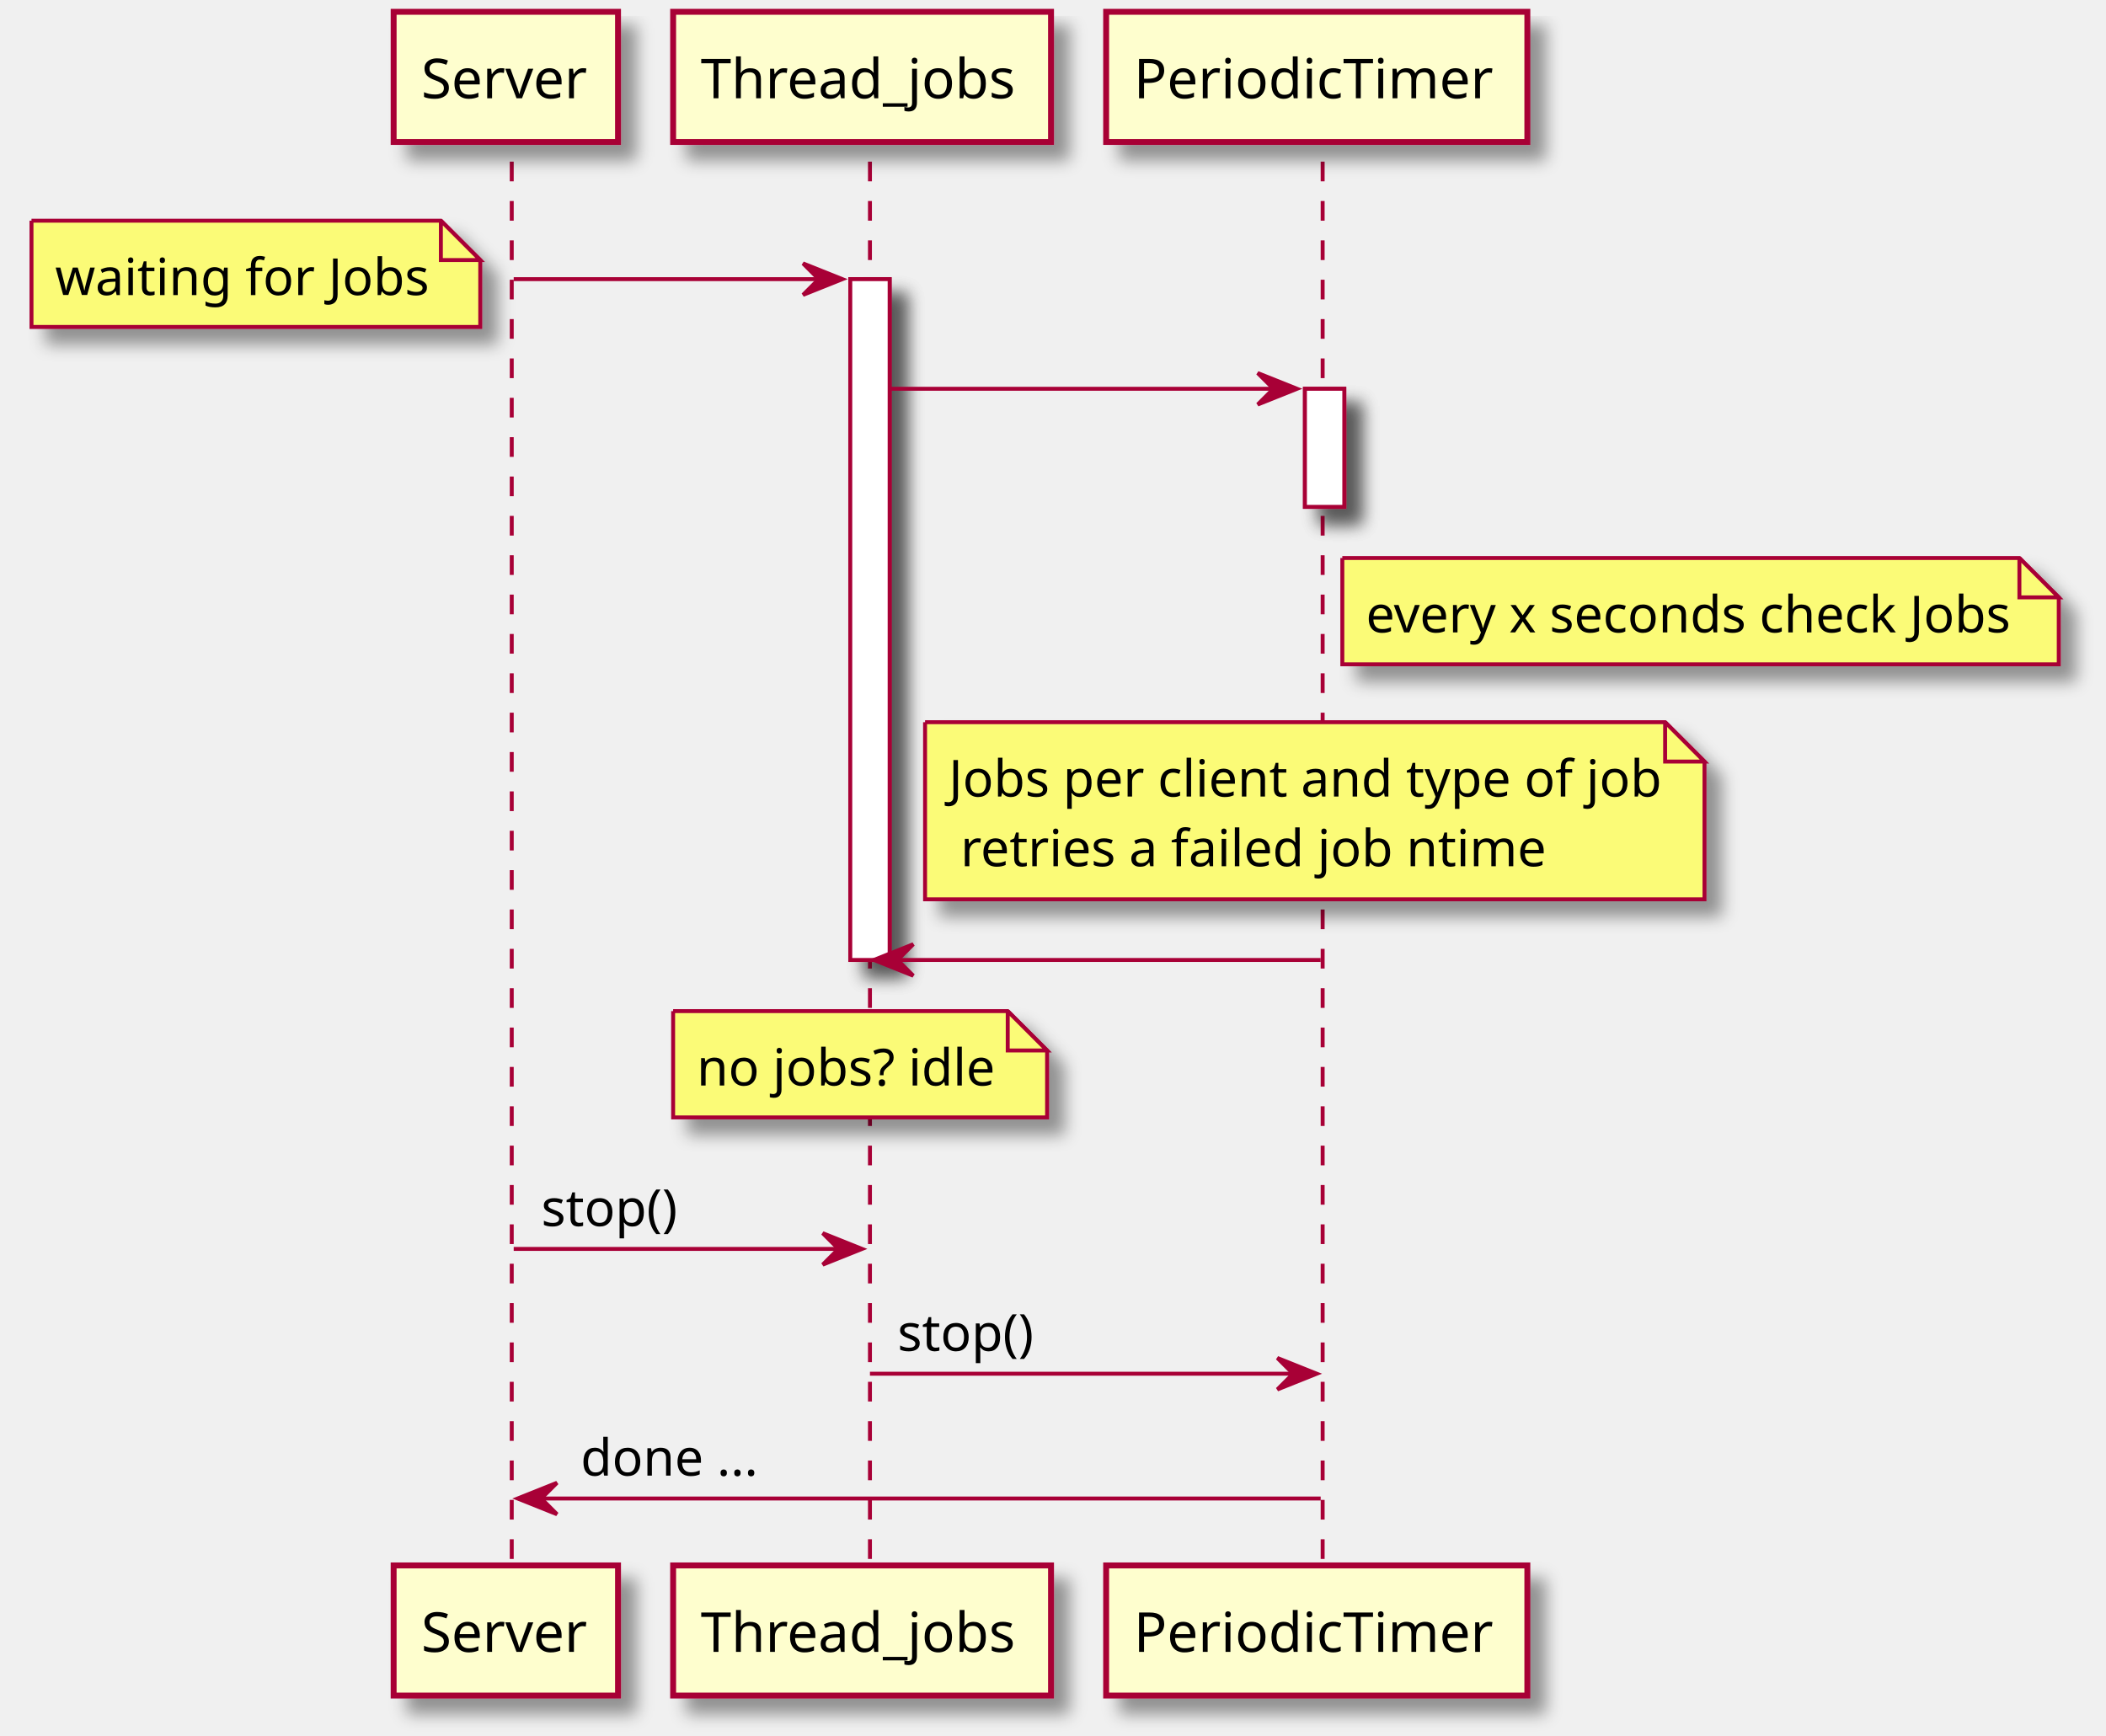
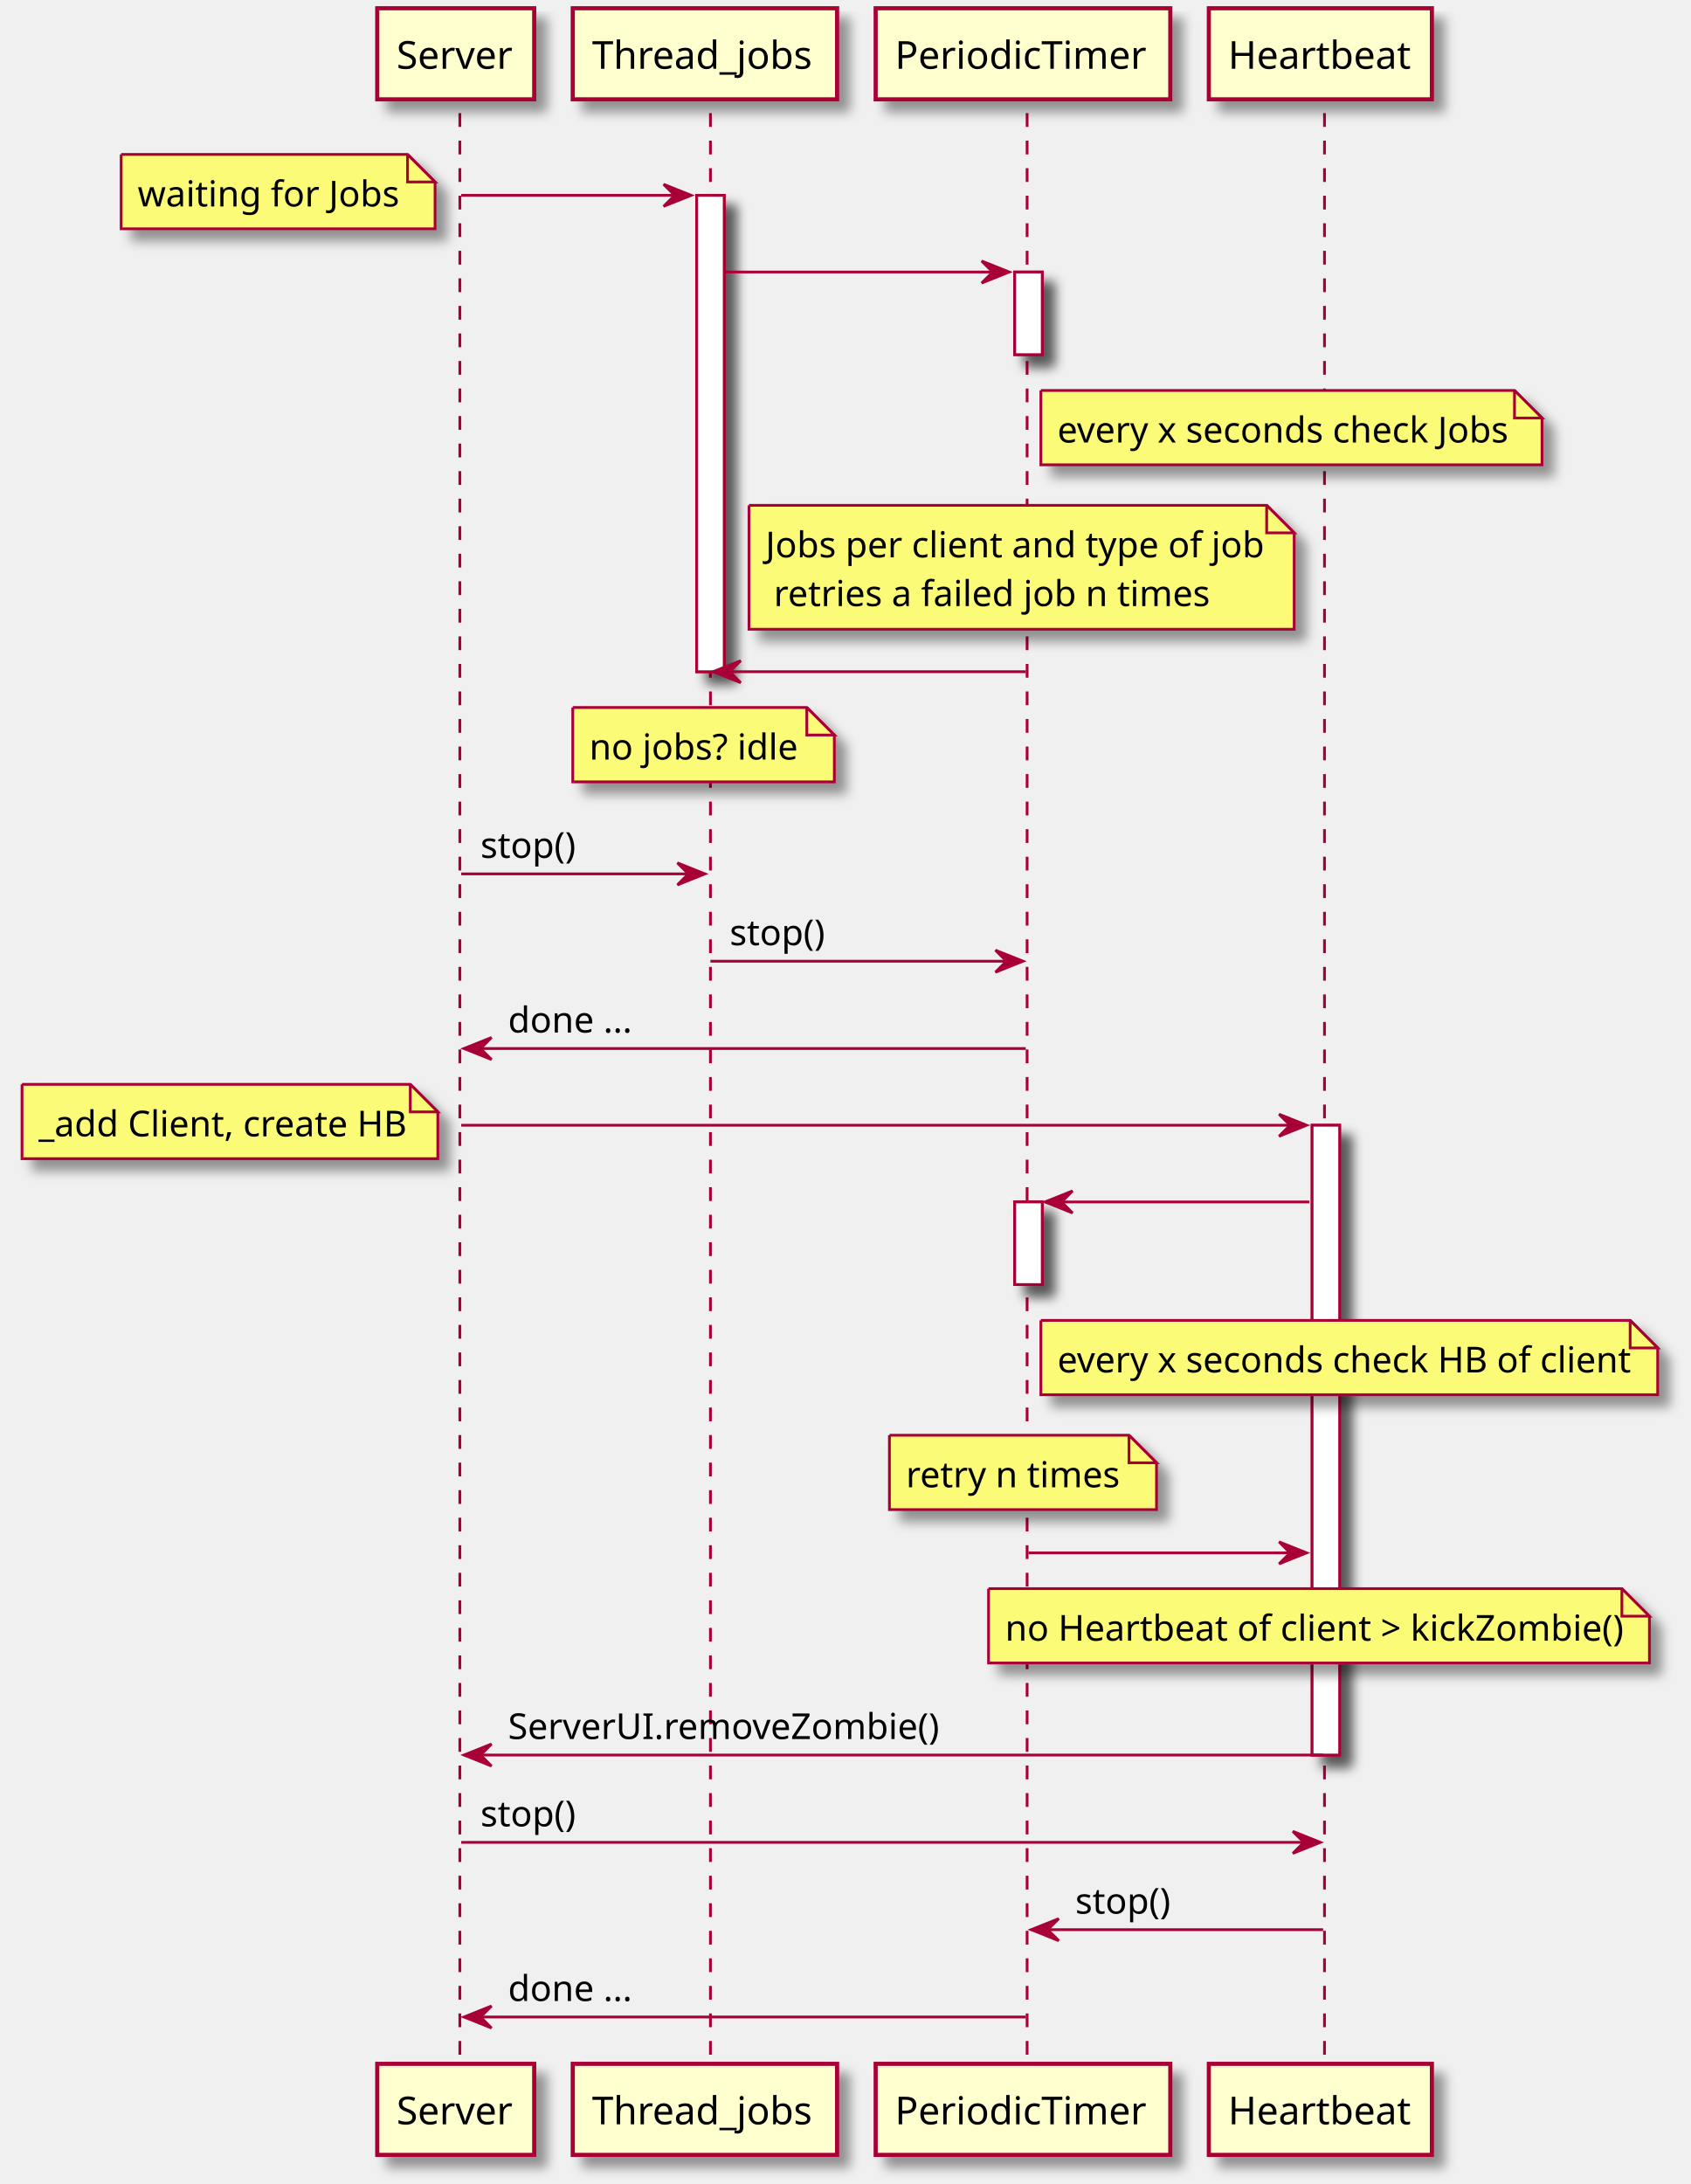
- <svg xmlns="http://www.w3.org/2000/svg" contentScriptType="application/ecmascript" contentStyleType="text/css" height="441px" preserveAspectRatio="none" style="width:535px;height:441px;" version="1.1" viewBox="0 0 535 441" width="535px" zoomAndPan="magnify">
+ <svg xmlns="http://www.w3.org/2000/svg" contentScriptType="application/ecmascript" contentStyleType="text/css" height="793px" preserveAspectRatio="none" style="width:614px;height:793px;" version="1.1" viewBox="0 0 614 793" width="614px" zoomAndPan="magnify">
  <defs>
-     <filter height="300%" id="fdr3zw2r897yl" width="300%" x="-1" y="-1">
+     <filter height="300%" id="fupz4bhxbh1pj" width="300%" x="-1" y="-1">
      <feGaussianBlur result="blurOut" stdDeviation="2.0" />
      <feColorMatrix in="blurOut" result="blurOut2" type="matrix" values="0 0 0 0 0 0 0 0 0 0 0 0 0 0 0 0 0 0 .4 0" />
      <feOffset dx="4.0" dy="4.0" in="blurOut2" result="blurOut3" />
      <feBlend in="SourceGraphic" in2="blurOut3" mode="normal" />
    </filter>
  </defs>
  <g>
-     <rect fill="#FFFFFF" filter="url(#fdr3zw2r897yl)" height="172.971" style="stroke: #A80036; stroke-width: 1.0;" width="10" x="216" y="70.921" />
-     <rect fill="#FFFFFF" filter="url(#fdr3zw2r897yl)" height="30" style="stroke: #A80036; stroke-width: 1.0;" width="10" x="331.5" y="98.774" />
-     <line style="stroke: #A80036; stroke-width: 1.0; stroke-dasharray: 5.0,5.0;" x1="130" x2="130" y1="41.068" y2="398.716" />
-     <line style="stroke: #A80036; stroke-width: 1.0; stroke-dasharray: 5.0,5.0;" x1="221" x2="221" y1="41.068" y2="398.716" />
-     <line style="stroke: #A80036; stroke-width: 1.0; stroke-dasharray: 5.0,5.0;" x1="336" x2="336" y1="41.068" y2="398.716" />
-     <rect fill="#FEFECE" filter="url(#fdr3zw2r897yl)" height="33.068" style="stroke: #A80036; stroke-width: 1.5;" width="57" x="100" y="3" />
-     <text fill="#000000" font-family="sans-serif" font-size="14" lengthAdjust="spacingAndGlyphs" textLength="43" x="107" y="24.966">Server</text>
-     <rect fill="#FEFECE" filter="url(#fdr3zw2r897yl)" height="33.068" style="stroke: #A80036; stroke-width: 1.5;" width="57" x="100" y="397.716" />
-     <text fill="#000000" font-family="sans-serif" font-size="14" lengthAdjust="spacingAndGlyphs" textLength="43" x="107" y="419.682">Server</text>
-     <rect fill="#FEFECE" filter="url(#fdr3zw2r897yl)" height="33.068" style="stroke: #A80036; stroke-width: 1.5;" width="96" x="171" y="3" />
-     <text fill="#000000" font-family="sans-serif" font-size="14" lengthAdjust="spacingAndGlyphs" textLength="82" x="178" y="24.966">Thread_jobs</text>
-     <rect fill="#FEFECE" filter="url(#fdr3zw2r897yl)" height="33.068" style="stroke: #A80036; stroke-width: 1.5;" width="96" x="171" y="397.716" />
-     <text fill="#000000" font-family="sans-serif" font-size="14" lengthAdjust="spacingAndGlyphs" textLength="82" x="178" y="419.682">Thread_jobs</text>
-     <rect fill="#FEFECE" filter="url(#fdr3zw2r897yl)" height="33.068" style="stroke: #A80036; stroke-width: 1.5;" width="107" x="281" y="3" />
-     <text fill="#000000" font-family="sans-serif" font-size="14" lengthAdjust="spacingAndGlyphs" textLength="93" x="288" y="24.966">PeriodicTimer</text>
-     <rect fill="#FEFECE" filter="url(#fdr3zw2r897yl)" height="33.068" style="stroke: #A80036; stroke-width: 1.5;" width="107" x="281" y="397.716" />
-     <text fill="#000000" font-family="sans-serif" font-size="14" lengthAdjust="spacingAndGlyphs" textLength="93" x="288" y="419.682">PeriodicTimer</text>
-     <rect fill="#FFFFFF" filter="url(#fdr3zw2r897yl)" height="172.971" style="stroke: #A80036; stroke-width: 1.0;" width="10" x="216" y="70.921" />
-     <rect fill="#FFFFFF" filter="url(#fdr3zw2r897yl)" height="30" style="stroke: #A80036; stroke-width: 1.0;" width="10" x="331.5" y="98.774" />
-     <polygon fill="#A80036" points="204,66.921,214,70.921,204,74.921,208,70.921" style="stroke: #A80036; stroke-width: 1.0;" />
-     <line style="stroke: #A80036; stroke-width: 1.0;" x1="130.5" x2="210" y1="70.921" y2="70.921" />
-     <path d="M8,56.068 L8,83.068 L122,83.068 L122,66.068 L112,56.068 L8,56.068 " fill="#FBFB77" filter="url(#fdr3zw2r897yl)" style="stroke: #A80036; stroke-width: 1.0;" />
-     <path d="M112,56.068 L112,66.068 L122,66.068 L112,56.068 " fill="#FBFB77" style="stroke: #A80036; stroke-width: 1.0;" />
-     <text fill="#000000" font-family="sans-serif" font-size="13" lengthAdjust="spacingAndGlyphs" textLength="93" x="14" y="74.965">waiting for Jobs</text>
-     <polygon fill="#A80036" points="319.5,94.774,329.5,98.774,319.5,102.774,323.5,98.774" style="stroke: #A80036; stroke-width: 1.0;" />
-     <line style="stroke: #A80036; stroke-width: 1.0;" x1="226" x2="325.5" y1="98.774" y2="98.774" />
-     <path d="M341,141.774 L341,168.774 L523,168.774 L523,151.774 L513,141.774 L341,141.774 " fill="#FBFB77" filter="url(#fdr3zw2r897yl)" style="stroke: #A80036; stroke-width: 1.0;" />
-     <path d="M513,141.774 L513,151.774 L523,151.774 L513,141.774 " fill="#FBFB77" style="stroke: #A80036; stroke-width: 1.0;" />
-     <text fill="#000000" font-family="sans-serif" font-size="13" lengthAdjust="spacingAndGlyphs" textLength="161" x="347" y="160.671">every x seconds check Jobs</text>
-     <path d="M235,183.48 L235,228.48 L433,228.48 L433,193.48 L423,183.48 L235,183.48 " fill="#FBFB77" filter="url(#fdr3zw2r897yl)" style="stroke: #A80036; stroke-width: 1.0;" />
-     <path d="M423,183.48 L423,193.48 L433,193.48 L423,183.48 " fill="#FBFB77" style="stroke: #A80036; stroke-width: 1.0;" />
-     <text fill="#000000" font-family="sans-serif" font-size="13" lengthAdjust="spacingAndGlyphs" textLength="177" x="241" y="202.377">Jobs per client and type of job</text>
-     <text fill="#000000" font-family="sans-serif" font-size="13" lengthAdjust="spacingAndGlyphs" textLength="143" x="244" y="220.083">retries a failed job ntime</text>
-     <polygon fill="#A80036" points="232,239.892,222,243.892,232,247.892,228,243.892" style="stroke: #A80036; stroke-width: 1.0;" />
-     <line style="stroke: #A80036; stroke-width: 1.0;" x1="226" x2="335.5" y1="243.892" y2="243.892" />
-     <path d="M171,256.892 L171,283.892 L266,283.892 L266,266.892 L256,256.892 L171,256.892 " fill="#FBFB77" filter="url(#fdr3zw2r897yl)" style="stroke: #A80036; stroke-width: 1.0;" />
-     <path d="M256,256.892 L256,266.892 L266,266.892 L256,256.892 " fill="#FBFB77" style="stroke: #A80036; stroke-width: 1.0;" />
-     <text fill="#000000" font-family="sans-serif" font-size="13" lengthAdjust="spacingAndGlyphs" textLength="74" x="177" y="275.789">no jobs? idle</text>
-     <polygon fill="#A80036" points="209,313.304,219,317.304,209,321.304,213,317.304" style="stroke: #A80036; stroke-width: 1.0;" />
-     <line style="stroke: #A80036; stroke-width: 1.0;" x1="130.5" x2="215" y1="317.304" y2="317.304" />
-     <text fill="#000000" font-family="sans-serif" font-size="13" lengthAdjust="spacingAndGlyphs" textLength="35" x="137.5" y="311.495">stop()</text>
-     <polygon fill="#A80036" points="324.5,345.01,334.5,349.01,324.5,353.01,328.5,349.01" style="stroke: #A80036; stroke-width: 1.0;" />
-     <line style="stroke: #A80036; stroke-width: 1.0;" x1="221" x2="330.5" y1="349.01" y2="349.01" />
-     <text fill="#000000" font-family="sans-serif" font-size="13" lengthAdjust="spacingAndGlyphs" textLength="35" x="228" y="343.201">stop()</text>
-     <polygon fill="#A80036" points="141.5,376.716,131.5,380.716,141.5,384.716,137.5,380.716" style="stroke: #A80036; stroke-width: 1.0;" />
-     <line style="stroke: #A80036; stroke-width: 1.0;" x1="135.5" x2="335.5" y1="380.716" y2="380.716" />
-     <text fill="#000000" font-family="sans-serif" font-size="13" lengthAdjust="spacingAndGlyphs" textLength="43" x="147.5" y="374.907">done ...</text>
+     <rect fill="#FFFFFF" filter="url(#fupz4bhxbh1pj)" height="172.971" style="stroke: #A80036; stroke-width: 1.0;" width="10" x="253" y="70.921" />
+     <rect fill="#FFFFFF" filter="url(#fupz4bhxbh1pj)" height="30" style="stroke: #A80036; stroke-width: 1.0;" width="10" x="368.5" y="98.774" />
+     <rect fill="#FFFFFF" filter="url(#fupz4bhxbh1pj)" height="30" style="stroke: #A80036; stroke-width: 1.0;" width="10" x="368.5" y="436.422" />
+     <rect fill="#FFFFFF" filter="url(#fupz4bhxbh1pj)" height="228.677" style="stroke: #A80036; stroke-width: 1.0;" width="10" x="476.5" y="408.569" />
+     <line style="stroke: #A80036; stroke-width: 1.0; stroke-dasharray: 5.0,5.0;" x1="167" x2="167" y1="41.068" y2="750.364" />
+     <line style="stroke: #A80036; stroke-width: 1.0; stroke-dasharray: 5.0,5.0;" x1="258" x2="258" y1="41.068" y2="750.364" />
+     <line style="stroke: #A80036; stroke-width: 1.0; stroke-dasharray: 5.0,5.0;" x1="373" x2="373" y1="41.068" y2="750.364" />
+     <line style="stroke: #A80036; stroke-width: 1.0; stroke-dasharray: 5.0,5.0;" x1="481" x2="481" y1="41.068" y2="750.364" />
+     <rect fill="#FEFECE" filter="url(#fupz4bhxbh1pj)" height="33.068" style="stroke: #A80036; stroke-width: 1.5;" width="57" x="137" y="3" />
+     <text fill="#000000" font-family="sans-serif" font-size="14" lengthAdjust="spacingAndGlyphs" textLength="43" x="144" y="24.966">Server</text>
+     <rect fill="#FEFECE" filter="url(#fupz4bhxbh1pj)" height="33.068" style="stroke: #A80036; stroke-width: 1.5;" width="57" x="137" y="749.364" />
+     <text fill="#000000" font-family="sans-serif" font-size="14" lengthAdjust="spacingAndGlyphs" textLength="43" x="144" y="771.33">Server</text>
+     <rect fill="#FEFECE" filter="url(#fupz4bhxbh1pj)" height="33.068" style="stroke: #A80036; stroke-width: 1.5;" width="96" x="208" y="3" />
+     <text fill="#000000" font-family="sans-serif" font-size="14" lengthAdjust="spacingAndGlyphs" textLength="82" x="215" y="24.966">Thread_jobs</text>
+     <rect fill="#FEFECE" filter="url(#fupz4bhxbh1pj)" height="33.068" style="stroke: #A80036; stroke-width: 1.5;" width="96" x="208" y="749.364" />
+     <text fill="#000000" font-family="sans-serif" font-size="14" lengthAdjust="spacingAndGlyphs" textLength="82" x="215" y="771.33">Thread_jobs</text>
+     <rect fill="#FEFECE" filter="url(#fupz4bhxbh1pj)" height="33.068" style="stroke: #A80036; stroke-width: 1.5;" width="107" x="318" y="3" />
+     <text fill="#000000" font-family="sans-serif" font-size="14" lengthAdjust="spacingAndGlyphs" textLength="93" x="325" y="24.966">PeriodicTimer</text>
+     <rect fill="#FEFECE" filter="url(#fupz4bhxbh1pj)" height="33.068" style="stroke: #A80036; stroke-width: 1.5;" width="107" x="318" y="749.364" />
+     <text fill="#000000" font-family="sans-serif" font-size="14" lengthAdjust="spacingAndGlyphs" textLength="93" x="325" y="771.33">PeriodicTimer</text>
+     <rect fill="#FEFECE" filter="url(#fupz4bhxbh1pj)" height="33.068" style="stroke: #A80036; stroke-width: 1.5;" width="81" x="439" y="3" />
+     <text fill="#000000" font-family="sans-serif" font-size="14" lengthAdjust="spacingAndGlyphs" textLength="67" x="446" y="24.966">Heartbeat</text>
+     <rect fill="#FEFECE" filter="url(#fupz4bhxbh1pj)" height="33.068" style="stroke: #A80036; stroke-width: 1.5;" width="81" x="439" y="749.364" />
+     <text fill="#000000" font-family="sans-serif" font-size="14" lengthAdjust="spacingAndGlyphs" textLength="67" x="446" y="771.33">Heartbeat</text>
+     <rect fill="#FFFFFF" filter="url(#fupz4bhxbh1pj)" height="172.971" style="stroke: #A80036; stroke-width: 1.0;" width="10" x="253" y="70.921" />
+     <rect fill="#FFFFFF" filter="url(#fupz4bhxbh1pj)" height="30" style="stroke: #A80036; stroke-width: 1.0;" width="10" x="368.5" y="98.774" />
+     <rect fill="#FFFFFF" filter="url(#fupz4bhxbh1pj)" height="30" style="stroke: #A80036; stroke-width: 1.0;" width="10" x="368.5" y="436.422" />
+     <rect fill="#FFFFFF" filter="url(#fupz4bhxbh1pj)" height="228.677" style="stroke: #A80036; stroke-width: 1.0;" width="10" x="476.5" y="408.569" />
+     <polygon fill="#A80036" points="241,66.921,251,70.921,241,74.921,245,70.921" style="stroke: #A80036; stroke-width: 1.0;" />
+     <line style="stroke: #A80036; stroke-width: 1.0;" x1="167.5" x2="247" y1="70.921" y2="70.921" />
+     <path d="M44,56.068 L44,83.068 L158,83.068 L158,66.068 L148,56.068 L44,56.068 " fill="#FBFB77" filter="url(#fupz4bhxbh1pj)" style="stroke: #A80036; stroke-width: 1.0;" />
+     <path d="M148,56.068 L148,66.068 L158,66.068 L148,56.068 " fill="#FBFB77" style="stroke: #A80036; stroke-width: 1.0;" />
+     <text fill="#000000" font-family="sans-serif" font-size="13" lengthAdjust="spacingAndGlyphs" textLength="93" x="50" y="74.965">waiting for Jobs</text>
+     <polygon fill="#A80036" points="356.5,94.774,366.5,98.774,356.5,102.774,360.5,98.774" style="stroke: #A80036; stroke-width: 1.0;" />
+     <line style="stroke: #A80036; stroke-width: 1.0;" x1="263" x2="362.5" y1="98.774" y2="98.774" />
+     <path d="M378,141.774 L378,168.774 L560,168.774 L560,151.774 L550,141.774 L378,141.774 " fill="#FBFB77" filter="url(#fupz4bhxbh1pj)" style="stroke: #A80036; stroke-width: 1.0;" />
+     <path d="M550,141.774 L550,151.774 L560,151.774 L550,141.774 " fill="#FBFB77" style="stroke: #A80036; stroke-width: 1.0;" />
+     <text fill="#000000" font-family="sans-serif" font-size="13" lengthAdjust="spacingAndGlyphs" textLength="161" x="384" y="160.671">every x seconds check Jobs</text>
+     <path d="M272,183.48 L272,228.48 L470,228.48 L470,193.48 L460,183.48 L272,183.48 " fill="#FBFB77" filter="url(#fupz4bhxbh1pj)" style="stroke: #A80036; stroke-width: 1.0;" />
+     <path d="M460,183.48 L460,193.48 L470,193.48 L460,183.48 " fill="#FBFB77" style="stroke: #A80036; stroke-width: 1.0;" />
+     <text fill="#000000" font-family="sans-serif" font-size="13" lengthAdjust="spacingAndGlyphs" textLength="177" x="278" y="202.377">Jobs per client and type of job</text>
+     <text fill="#000000" font-family="sans-serif" font-size="13" lengthAdjust="spacingAndGlyphs" textLength="152" x="281" y="220.083">retries a failed job n times</text>
+     <polygon fill="#A80036" points="269,239.892,259,243.892,269,247.892,265,243.892" style="stroke: #A80036; stroke-width: 1.0;" />
+     <line style="stroke: #A80036; stroke-width: 1.0;" x1="263" x2="372.5" y1="243.892" y2="243.892" />
+     <path d="M208,256.892 L208,283.892 L303,283.892 L303,266.892 L293,256.892 L208,256.892 " fill="#FBFB77" filter="url(#fupz4bhxbh1pj)" style="stroke: #A80036; stroke-width: 1.0;" />
+     <path d="M293,256.892 L293,266.892 L303,266.892 L293,256.892 " fill="#FBFB77" style="stroke: #A80036; stroke-width: 1.0;" />
+     <text fill="#000000" font-family="sans-serif" font-size="13" lengthAdjust="spacingAndGlyphs" textLength="74" x="214" y="275.789">no jobs? idle</text>
+     <polygon fill="#A80036" points="246,313.304,256,317.304,246,321.304,250,317.304" style="stroke: #A80036; stroke-width: 1.0;" />
+     <line style="stroke: #A80036; stroke-width: 1.0;" x1="167.5" x2="252" y1="317.304" y2="317.304" />
+     <text fill="#000000" font-family="sans-serif" font-size="13" lengthAdjust="spacingAndGlyphs" textLength="35" x="174.5" y="311.495">stop()</text>
+     <polygon fill="#A80036" points="361.5,345.01,371.5,349.01,361.5,353.01,365.5,349.01" style="stroke: #A80036; stroke-width: 1.0;" />
+     <line style="stroke: #A80036; stroke-width: 1.0;" x1="258" x2="367.5" y1="349.01" y2="349.01" />
+     <text fill="#000000" font-family="sans-serif" font-size="13" lengthAdjust="spacingAndGlyphs" textLength="35" x="265" y="343.201">stop()</text>
+     <polygon fill="#A80036" points="178.5,376.716,168.5,380.716,178.5,384.716,174.5,380.716" style="stroke: #A80036; stroke-width: 1.0;" />
+     <line style="stroke: #A80036; stroke-width: 1.0;" x1="172.5" x2="372.5" y1="380.716" y2="380.716" />
+     <text fill="#000000" font-family="sans-serif" font-size="13" lengthAdjust="spacingAndGlyphs" textLength="43" x="184.5" y="374.907">done ...</text>
+     <polygon fill="#A80036" points="464.5,404.569,474.5,408.569,464.5,412.569,468.5,408.569" style="stroke: #A80036; stroke-width: 1.0;" />
+     <line style="stroke: #A80036; stroke-width: 1.0;" x1="167.5" x2="470.5" y1="408.569" y2="408.569" />
+     <path d="M8,393.716 L8,420.716 L159,420.716 L159,403.716 L149,393.716 L8,393.716 " fill="#FBFB77" filter="url(#fupz4bhxbh1pj)" style="stroke: #A80036; stroke-width: 1.0;" />
+     <path d="M149,393.716 L149,403.716 L159,403.716 L149,393.716 " fill="#FBFB77" style="stroke: #A80036; stroke-width: 1.0;" />
+     <text fill="#000000" font-family="sans-serif" font-size="13" lengthAdjust="spacingAndGlyphs" textLength="130" x="14" y="412.613">_add Client, create HB</text>
+     <polygon fill="#A80036" points="389.5,432.422,379.5,436.422,389.5,440.422,385.5,436.422" style="stroke: #A80036; stroke-width: 1.0;" />
+     <line style="stroke: #A80036; stroke-width: 1.0;" x1="383.5" x2="475.5" y1="436.422" y2="436.422" />
+     <path d="M378,479.422 L378,506.422 L602,506.422 L602,489.422 L592,479.422 L378,479.422 " fill="#FBFB77" filter="url(#fupz4bhxbh1pj)" style="stroke: #A80036; stroke-width: 1.0;" />
+     <path d="M592,479.422 L592,489.422 L602,489.422 L592,479.422 " fill="#FBFB77" style="stroke: #A80036; stroke-width: 1.0;" />
+     <text fill="#000000" font-family="sans-serif" font-size="13" lengthAdjust="spacingAndGlyphs" textLength="203" x="384" y="498.319">every x seconds check HB of client</text>
+     <path d="M323,521.128 L323,548.128 L420,548.128 L420,531.128 L410,521.128 L323,521.128 " fill="#FBFB77" filter="url(#fupz4bhxbh1pj)" style="stroke: #A80036; stroke-width: 1.0;" />
+     <path d="M410,521.128 L410,531.128 L420,531.128 L410,521.128 " fill="#FBFB77" style="stroke: #A80036; stroke-width: 1.0;" />
+     <text fill="#000000" font-family="sans-serif" font-size="13" lengthAdjust="spacingAndGlyphs" textLength="76" x="329" y="540.025">retry n times</text>
+     <polygon fill="#A80036" points="464.5,559.834,474.5,563.834,464.5,567.834,468.5,563.834" style="stroke: #A80036; stroke-width: 1.0;" />
+     <line style="stroke: #A80036; stroke-width: 1.0;" x1="373.5" x2="470.5" y1="563.834" y2="563.834" />
+     <path d="M359,576.834 L359,603.834 L599,603.834 L599,586.834 L589,576.834 L359,576.834 " fill="#FBFB77" filter="url(#fupz4bhxbh1pj)" style="stroke: #A80036; stroke-width: 1.0;" />
+     <path d="M589,576.834 L589,586.834 L599,586.834 L589,576.834 " fill="#FBFB77" style="stroke: #A80036; stroke-width: 1.0;" />
+     <text fill="#000000" font-family="sans-serif" font-size="13" lengthAdjust="spacingAndGlyphs" textLength="219" x="365" y="595.731">no Heartbeat of client &gt; kickZombie()</text>
+     <polygon fill="#A80036" points="178.5,633.246,168.5,637.246,178.5,641.246,174.5,637.246" style="stroke: #A80036; stroke-width: 1.0;" />
+     <line style="stroke: #A80036; stroke-width: 1.0;" x1="172.5" x2="480.5" y1="637.246" y2="637.246" />
+     <text fill="#000000" font-family="sans-serif" font-size="13" lengthAdjust="spacingAndGlyphs" textLength="154" x="184.5" y="631.437">ServerUI.removeZombie()</text>
+     <polygon fill="#A80036" points="469.5,664.952,479.5,668.952,469.5,672.952,473.5,668.952" style="stroke: #A80036; stroke-width: 1.0;" />
+     <line style="stroke: #A80036; stroke-width: 1.0;" x1="167.5" x2="475.5" y1="668.952" y2="668.952" />
+     <text fill="#000000" font-family="sans-serif" font-size="13" lengthAdjust="spacingAndGlyphs" textLength="35" x="174.5" y="663.143">stop()</text>
+     <polygon fill="#A80036" points="384.5,696.658,374.5,700.658,384.5,704.658,380.5,700.658" style="stroke: #A80036; stroke-width: 1.0;" />
+     <line style="stroke: #A80036; stroke-width: 1.0;" x1="378.5" x2="480.5" y1="700.658" y2="700.658" />
+     <text fill="#000000" font-family="sans-serif" font-size="13" lengthAdjust="spacingAndGlyphs" textLength="35" x="390.5" y="694.849">stop()</text>
+     <polygon fill="#A80036" points="178.5,728.364,168.5,732.364,178.5,736.364,174.5,732.364" style="stroke: #A80036; stroke-width: 1.0;" />
+     <line style="stroke: #A80036; stroke-width: 1.0;" x1="172.5" x2="372.5" y1="732.364" y2="732.364" />
+     <text fill="#000000" font-family="sans-serif" font-size="13" lengthAdjust="spacingAndGlyphs" textLength="43" x="184.5" y="726.555">done ...</text>
  </g>
</svg>
